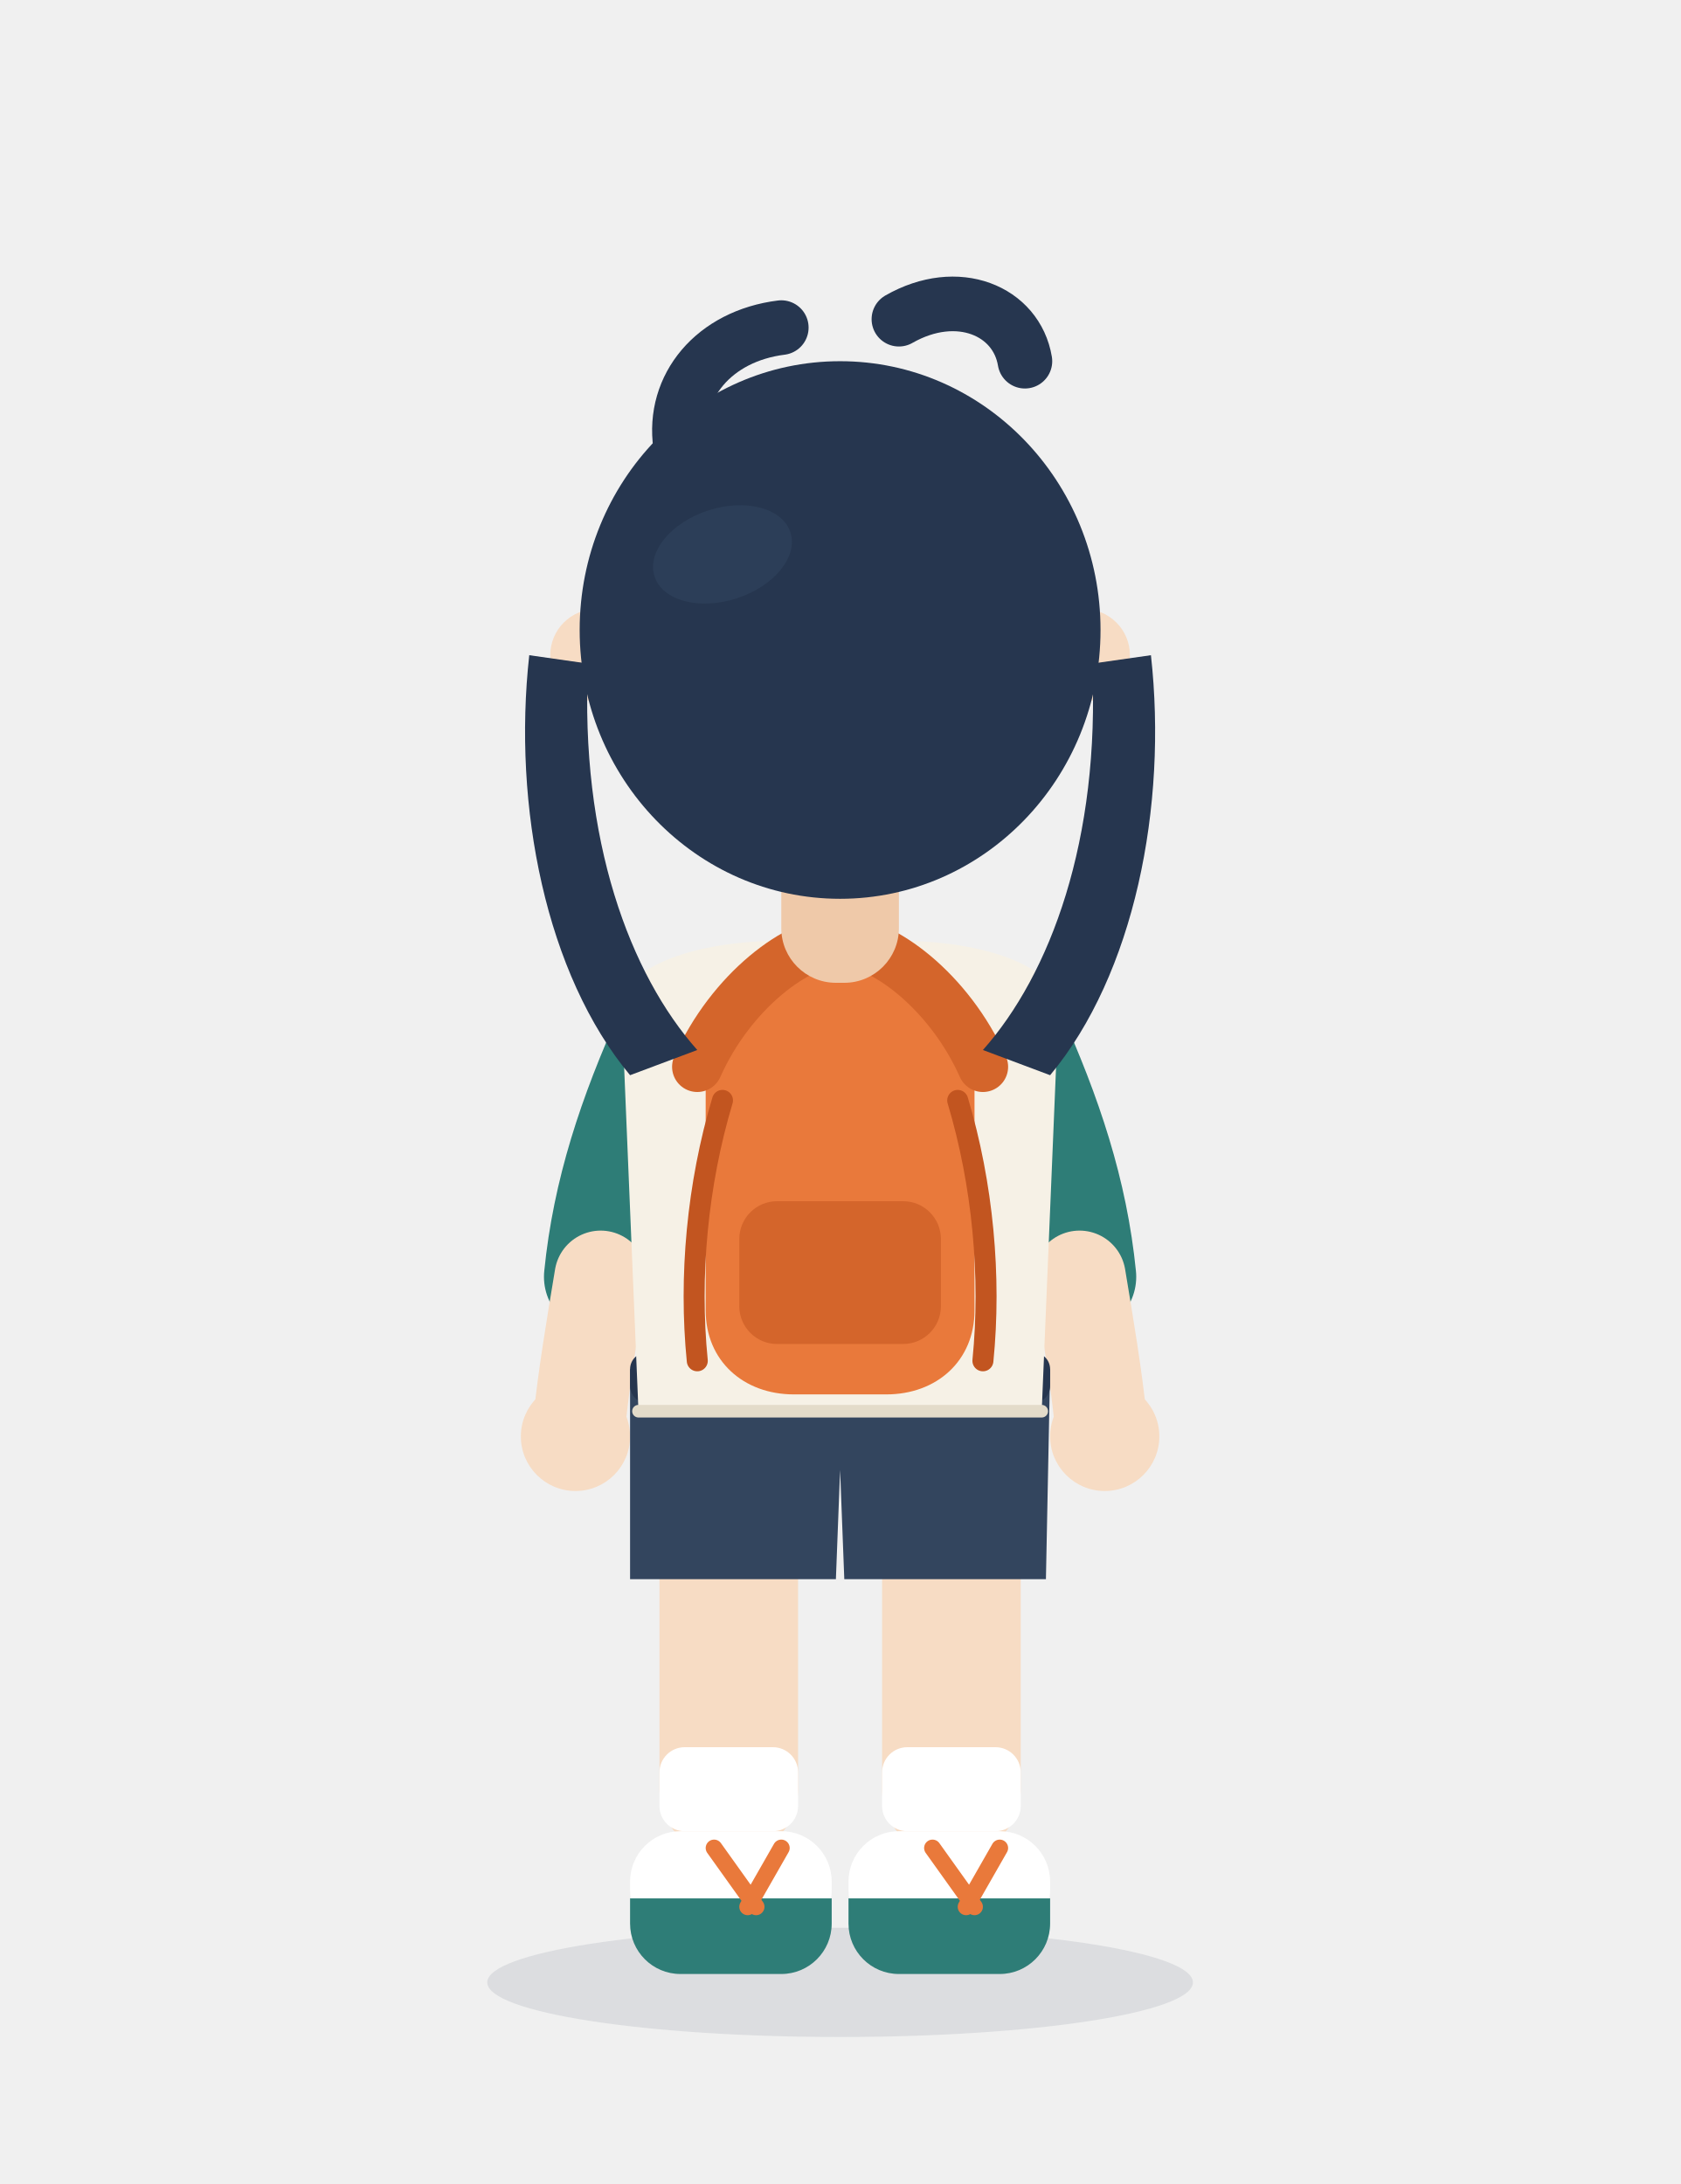
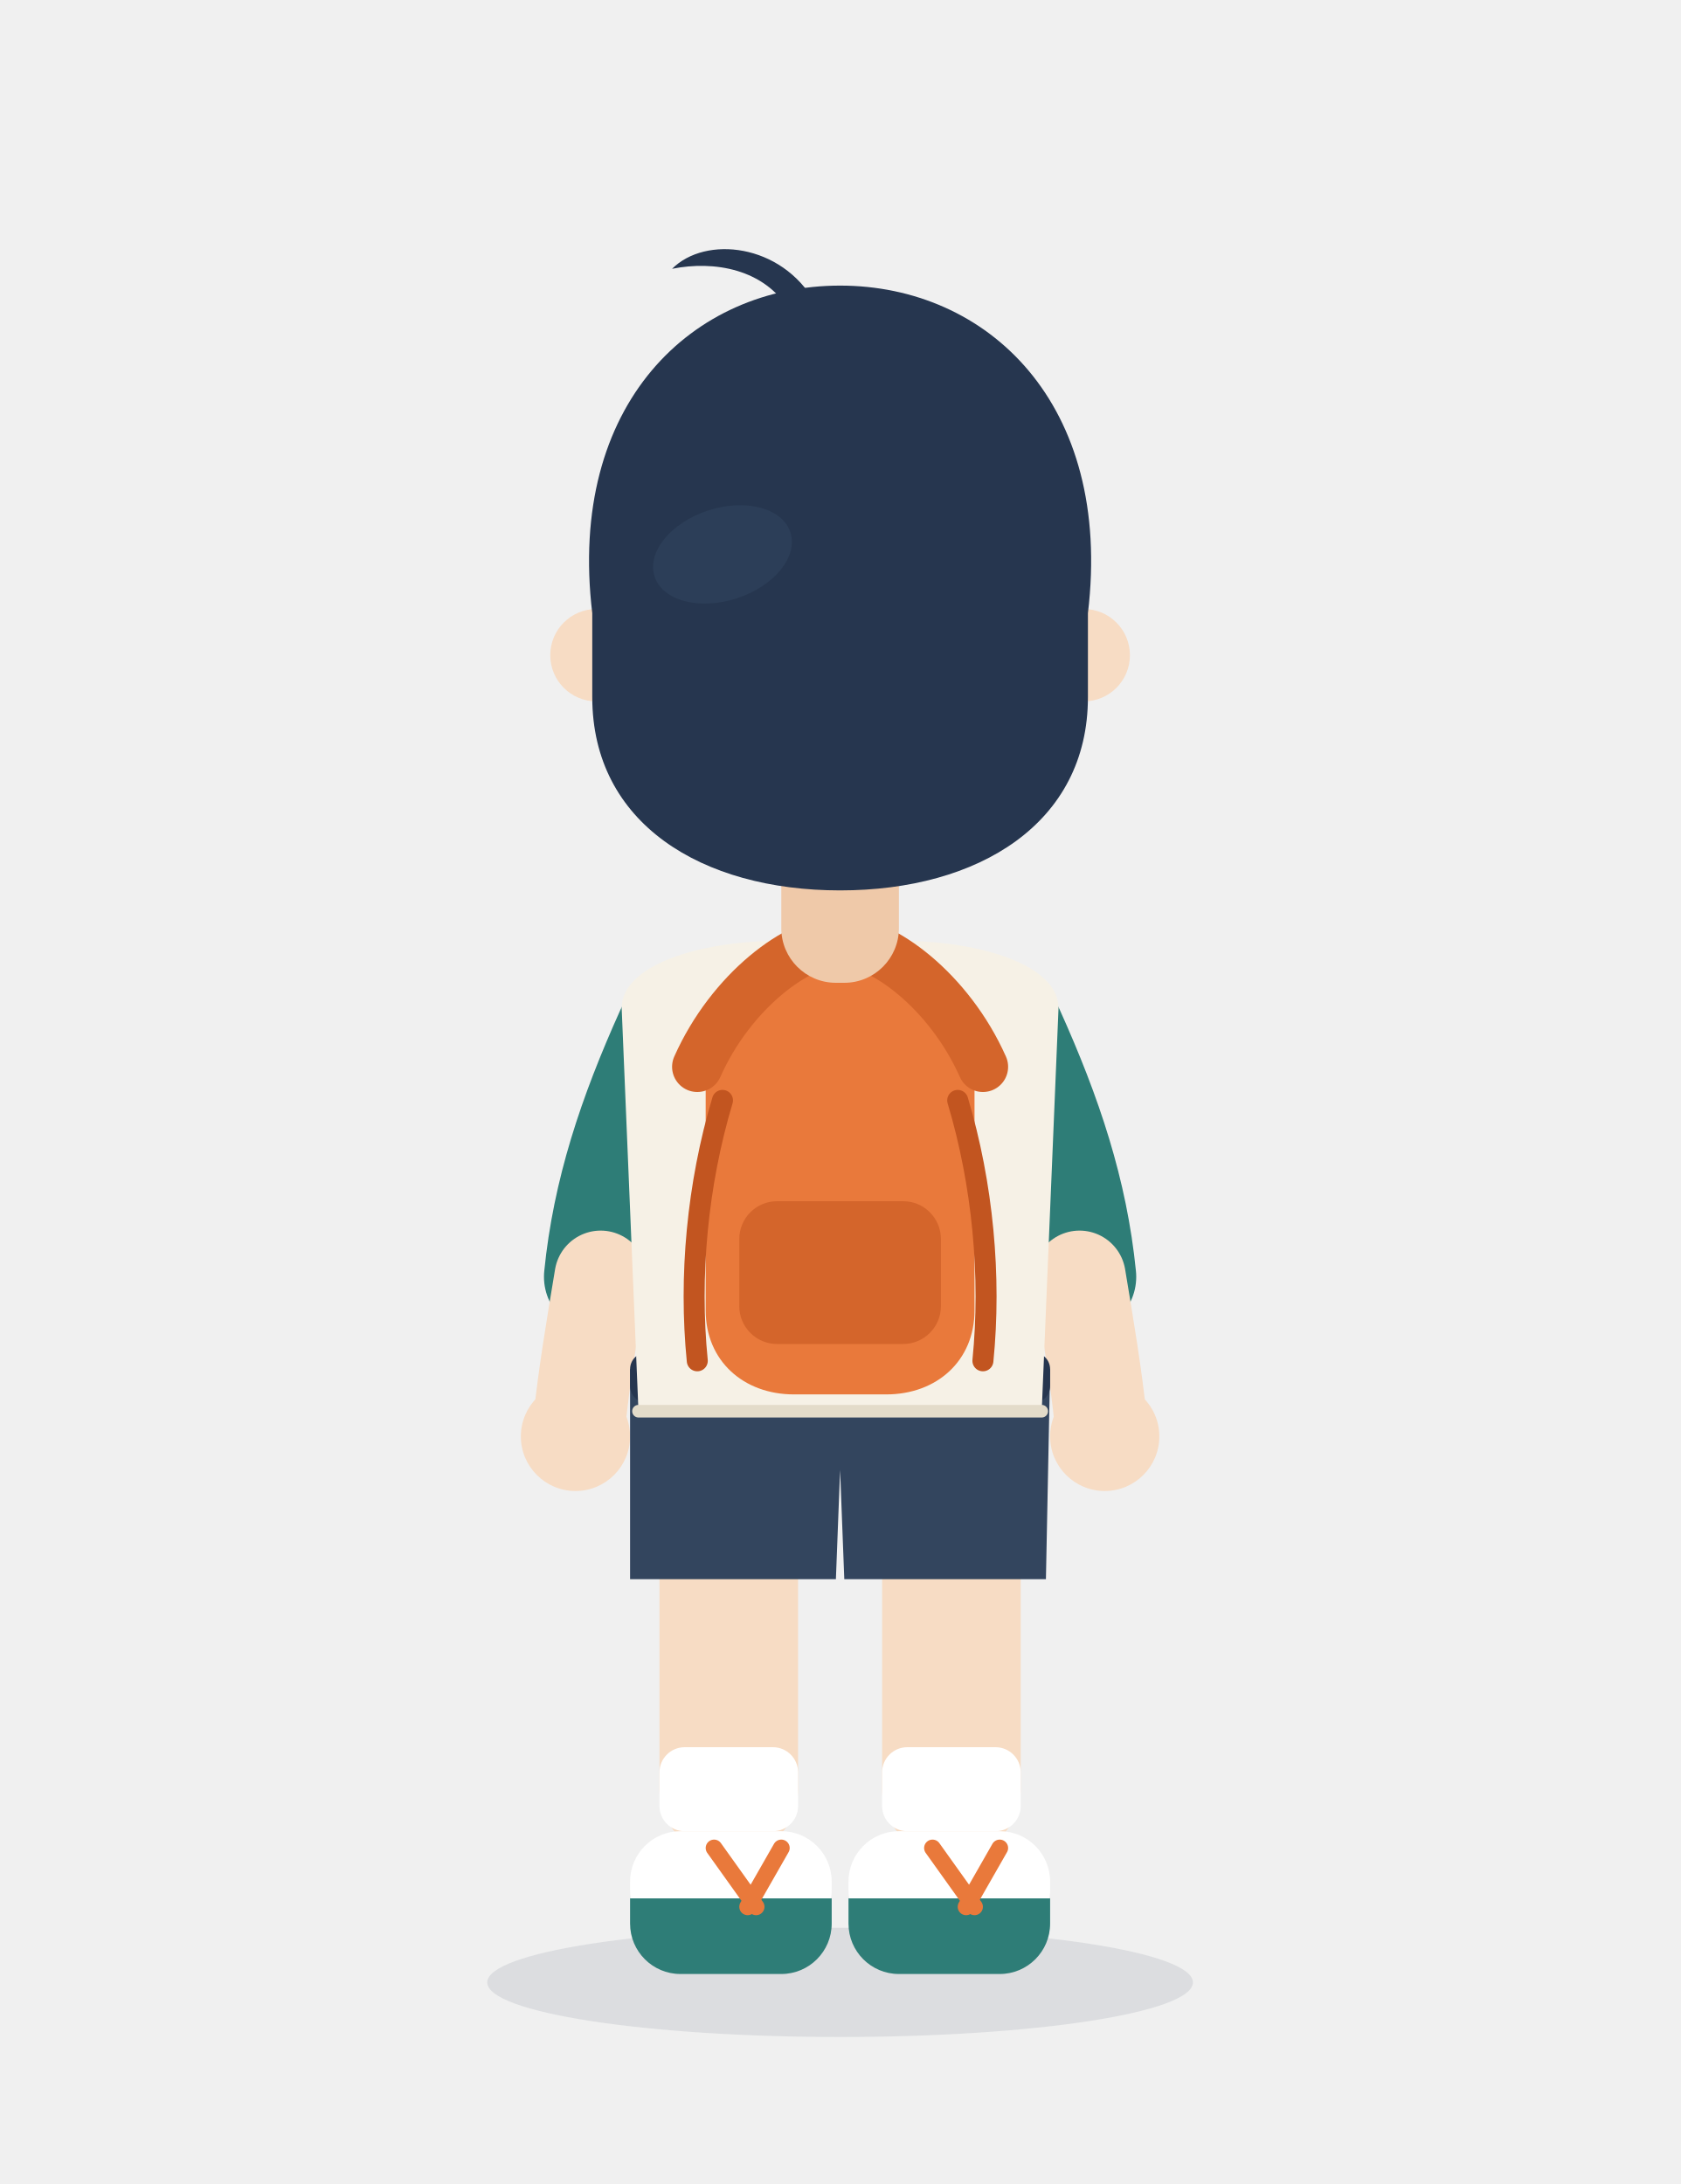
<svg xmlns="http://www.w3.org/2000/svg" viewBox="0 0 400 520" width="400" height="520" role="img" aria-label="小舟 角色背面">
  <ellipse cx="200" cy="472" rx="84" ry="13" fill="#26364F" opacity="0.10" />
  <g fill="#F7DCC4">
    <rect x="157" y="360" width="33" height="82" rx="16" />
    <rect x="210" y="360" width="33" height="82" rx="16" />
  </g>
  <g>
    <rect x="157" y="416" width="33" height="20" rx="6" fill="#FFFFFF" />
    <rect x="210" y="416" width="33" height="20" rx="6" fill="#FFFFFF" />
    <rect x="150" y="436" width="48" height="26" rx="12" fill="#FFFFFF" />
    <rect x="202" y="436" width="48" height="26" rx="12" fill="#FFFFFF" />
    <path d="M150 452h48v6a12 12 0 0 1-12 12h-24a12 12 0 0 1-12-12z" fill="#2E7D77" />
    <path d="M202 452h48v6a12 12 0 0 1-12 12h-24a12 12 0 0 1-12-12z" fill="#2E7D77" />
    <path d="M170 440l10 14M186 440l-8 14" stroke="#E9793B" stroke-width="4" stroke-linecap="round" />
    <path d="M222 440l10 14M238 440l-8 14" stroke="#E9793B" stroke-width="4" stroke-linecap="round" />
  </g>
  <g stroke-linecap="round" fill="none">
    <path d="M160 246c-9 20-15 38-17 58" stroke="#2E7D77" stroke-width="27" />
    <path d="M143 304c-2 12-4 24-5 34" stroke="#F7DCC4" stroke-width="22" />
    <path d="M240 246c9 20 15 38 17 58" stroke="#2E7D77" stroke-width="27" />
    <path d="M257 304c2 12 4 24 5 34" stroke="#F7DCC4" stroke-width="22" />
  </g>
  <circle cx="137" cy="342" r="13" fill="#F7DCC4" />
  <circle cx="263" cy="342" r="13" fill="#F7DCC4" />
  <g>
    <path d="M150 326h100l-1 50h-48l-1-26-1 26h-49z" fill="#33455E" />
    <rect x="150" y="322" width="100" height="12" rx="4" fill="#26364F" />
  </g>
  <path d="M148 240c0-10 18-16 38-16h28c20 0 38 6 38 16l-4 96H152z" fill="#F6F1E6" />
  <path d="M152 336h96" stroke="#E3DBC9" stroke-width="3" stroke-linecap="round" />
  <g>
    <path d="M168 250c0-16 14-26 32-26s32 10 32 26v62c0 12-9 20-21 20h-22c-12 0-21-8-21-20z" fill="#E9793B" />
    <rect x="176" y="286" width="48" height="34" rx="9" fill="#D4652B" />
    <path d="M172 262c-6 20-8 42-6 62M228 262c6 20 8 42 6 62" stroke="#C25520" stroke-width="5" fill="none" stroke-linecap="round" />
    <path d="M166 254c8-18 24-30 34-30s26 12 34 30" stroke="#D4652B" stroke-width="12" fill="none" stroke-linecap="round" />
  </g>
  <rect x="186" y="198" width="28" height="36" rx="13" fill="#EFC9A9" />
  <circle cx="142" cy="156" r="11" fill="#F7DCC4" />
  <circle cx="258" cy="156" r="11" fill="#F7DCC4" />
-   <ellipse cx="200" cy="150" rx="62" ry="64" fill="#26364F" />
-   <path d="M140 158c-2 42 10 74 26 92l-16 6c-20-24-28-64-24-100z" fill="#26364F" />
-   <path d="M260 158c2 42-10 74-26 92l16 6c20-24 28-64 24-100z" fill="#26364F" />
-   <path d="M186 78c-16 2-26 14-24 28" stroke="#26364F" stroke-width="13" fill="none" stroke-linecap="round" />
-   <path d="M214 76c14-8 28-2 30 10" stroke="#26364F" stroke-width="13" fill="none" stroke-linecap="round" />
+   <path d="M141 146c-6-50 24-78 59-78s65 28 59 78v20c0 30-26 46-59 46s-59-16-59-46z" fill="#26364F" />
+   <path d="M194 72c-8-14-26-16-34-8 10-2 22 0 28 10z" fill="#26364F" />
  <ellipse cx="172" cy="132" rx="17" ry="11" fill="#31455F" opacity="0.55" transform="rotate(-18 172 132)" />
</svg>
